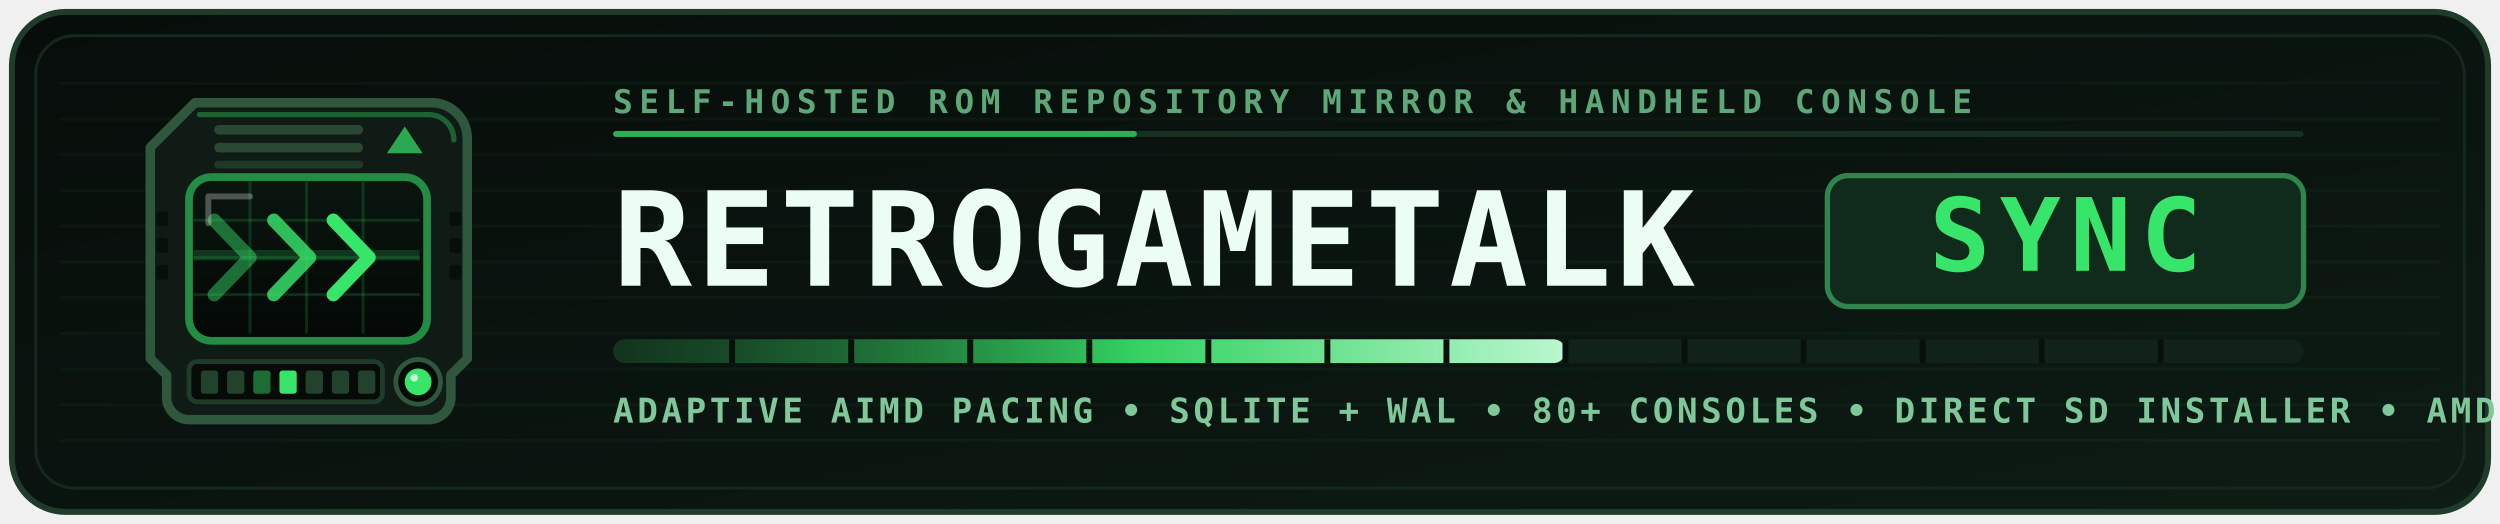
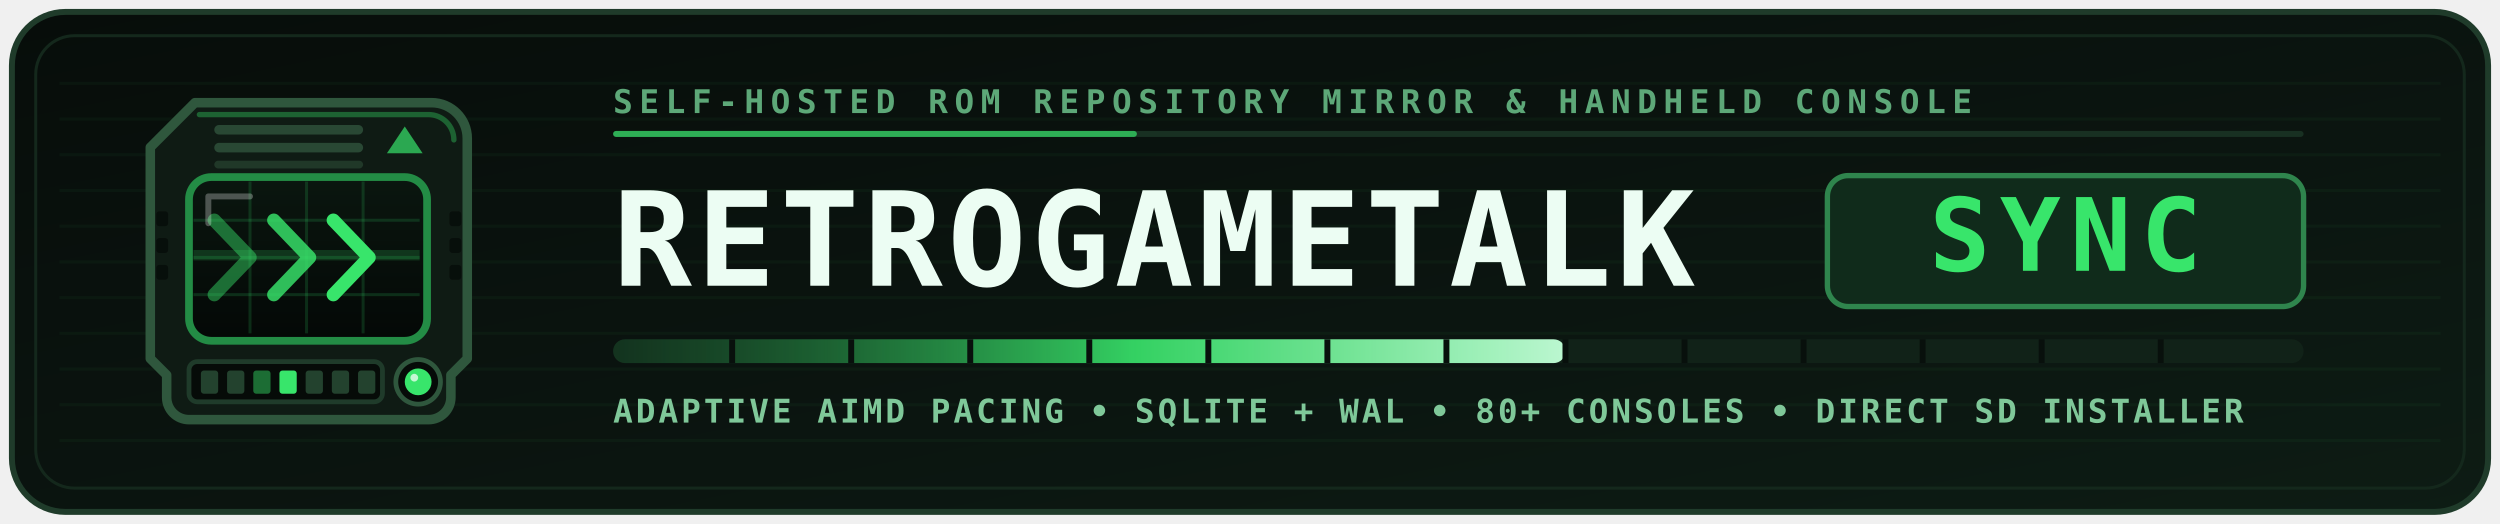
<svg xmlns="http://www.w3.org/2000/svg" width="840" height="176" viewBox="0 0 840 176" role="img" aria-label="RetroGameTalk Sync Logo">
  <defs>
    <linearGradient id="bg-card" x1="0%" y1="0%" x2="100%" y2="100%">
      <stop offset="0%" stop-color="#070d0a" />
      <stop offset="60%" stop-color="#0b1510" />
      <stop offset="100%" stop-color="#0d1c14" />
    </linearGradient>
    <linearGradient id="beam-grad" x1="0%" y1="0%" x2="100%" y2="0%">
      <stop offset="0%" stop-color="#1d7a3a" stop-opacity="0.2" />
      <stop offset="55%" stop-color="#38e56b" stop-opacity="0.9" />
      <stop offset="100%" stop-color="#bbf7d0" stop-opacity="1" />
    </linearGradient>
    <linearGradient id="crt-vignette" x1="0%" y1="0%" x2="0%" y2="100%">
      <stop offset="0%" stop-color="#0a160f" />
      <stop offset="100%" stop-color="#040806" />
    </linearGradient>
    <clipPath id="screen-clip">
      <rect x="65" y="61" width="76" height="51" rx="6" />
    </clipPath>
    <clipPath id="track-clip">
      <rect x="206" y="114" width="568" height="8" rx="4" />
    </clipPath>
  </defs>
  <rect x="4" y="4" width="832" height="168" rx="18" fill="url(#bg-card)" stroke="#1f3b2a" stroke-width="2" />
  <rect x="12" y="12" width="816" height="152" rx="13" fill="none" stroke="#14281c" stroke-width="1" />
  <g stroke="#38e56b" stroke-opacity="0.04" stroke-width="1">
    <line x1="20" y1="28" x2="820" y2="28" />
    <line x1="20" y1="40" x2="820" y2="40" />
    <line x1="20" y1="52" x2="820" y2="52" />
    <line x1="20" y1="64" x2="820" y2="64" />
    <line x1="20" y1="76" x2="820" y2="76" />
    <line x1="20" y1="88" x2="820" y2="88" />
    <line x1="20" y1="100" x2="820" y2="100" />
    <line x1="20" y1="112" x2="820" y2="112" />
    <line x1="20" y1="124" x2="820" y2="124" />
    <line x1="20" y1="136" x2="820" y2="136" />
    <line x1="20" y1="148" x2="820" y2="148" />
  </g>
  <g transform="translate(44, 28)">
    <path d="M21.5 6.5H101A12 12 0 0 1 113 18.5V92.5L107.5 98V105.5A7.5 7.5 0 0 1 100 113H19.5A7.5 7.5 0 0 1 12 105.5V98L6.5 92.5V21.5L21.5 6.5Z" fill="#0f1b14" stroke="#2f573d" stroke-width="3.2" stroke-linejoin="round" />
    <path d="M23 10.5H100A8.5 8.5 0 0 1 108.5 19" fill="none" stroke="#38e56b" stroke-opacity="0.35" stroke-width="1.8" stroke-linecap="round" />
    <g fill="#070d0a" opacity="0.9">
      <rect x="8.5" y="43" width="4" height="5" rx="1" />
      <rect x="8.5" y="52" width="4" height="5" rx="1" />
      <rect x="8.5" y="61" width="4" height="5" rx="1" />
      <rect x="107" y="43" width="4" height="5" rx="1" />
      <rect x="107" y="52" width="4" height="5" rx="1" />
      <rect x="107" y="61" width="4" height="5" rx="1" />
    </g>
    <rect x="28" y="14" width="50" height="3.2" rx="1.6" fill="#294834" />
    <rect x="28" y="20" width="50" height="3.2" rx="1.6" fill="#294834" />
    <rect x="28" y="26" width="50" height="2.6" rx="1.3" fill="#203828" />
    <path d="M92 14.5 98 23.5H86L92 14.5Z" fill="#38e56b" fill-opacity="0.7" />
    <rect x="19.5" y="31.5" width="80" height="55" rx="7.5" fill="url(#crt-vignette)" stroke="#238c45" stroke-width="2.6" />
  </g>
  <g clip-path="url(#screen-clip)">
    <g stroke="#38e56b" stroke-opacity="0.16" stroke-width="1">
      <line x1="65" y1="74" x2="141" y2="74" />
      <line x1="65" y1="86.5" x2="141" y2="86.5" />
      <line x1="65" y1="99" x2="141" y2="99" />
      <line x1="84" y1="61" x2="84" y2="112" />
      <line x1="103" y1="61" x2="103" y2="112" />
      <line x1="122" y1="61" x2="122" y2="112" />
    </g>
    <g fill="none" stroke="#38e56b" stroke-width="4.5" stroke-linecap="round" stroke-linejoin="round">
      <polyline points="72,74 84,86.5 72,99" opacity="0.45" />
      <polyline points="92,74 104,86.5 92,99" opacity="0.82" />
      <polyline points="112,74 124,86.5 112,99" opacity="1" />
    </g>
    <rect x="65" y="84" width="76" height="3.5" fill="#38e56b" fill-opacity="0.18" />
    <path d="M70 66H84M70 66V75" fill="none" stroke="#ffffff" stroke-opacity="0.28" stroke-width="2" stroke-linecap="round" />
  </g>
  <g transform="translate(44, 28)">
    <rect x="19.5" y="93.5" width="65" height="13.5" rx="2.8" fill="#060b08" stroke="#1f3b2a" stroke-width="1.6" />
    <rect x="23.5" y="96.5" width="5.8" height="7.8" rx="1" fill="#23422e" />
    <rect x="32.3" y="96.5" width="5.8" height="7.8" rx="1" fill="#23422e" />
    <rect x="41.1" y="96.5" width="5.8" height="7.8" rx="1" fill="#38e56b" fill-opacity="0.45" />
    <rect x="49.9" y="96.5" width="5.8" height="7.8" rx="1" fill="#38e56b" />
    <rect x="58.7" y="96.5" width="5.8" height="7.8" rx="1" fill="#23422e" />
    <rect x="67.5" y="96.5" width="5.8" height="7.8" rx="1" fill="#23422e" />
    <rect x="76.3" y="96.5" width="5.8" height="7.8" rx="1" fill="#23422e" />
    <circle cx="96.5" cy="100.3" r="7.5" fill="#060b08" stroke="#2f573d" stroke-width="1.6" />
    <circle cx="96.5" cy="100.3" r="4.5" fill="#38e56b" />
    <circle cx="95.2" cy="98.9" r="1.3" fill="#ffffff" fill-opacity="0.7" />
  </g>
  <rect x="206" y="44" width="568" height="2" rx="1" fill="#183022" />
  <rect x="206" y="44" width="176" height="2" rx="1" fill="#38e56b" fill-opacity="0.7" />
  <text x="206" y="38" font-family="ui-monospace, 'JetBrains Mono', SFMono-Regular, Menlo, Consolas, monospace" font-size="11" font-weight="700" letter-spacing="2.2" fill="#5da878">SELF-HOSTED ROM REPOSITORY MIRROR &amp; HANDHELD CONSOLE</text>
  <text x="206" y="96" font-family="ui-monospace, 'JetBrains Mono', SFMono-Regular, Menlo, Consolas, monospace" font-size="44" font-weight="800" letter-spacing="1.6" fill="#ecfdf3">RETROGAMETALK</text>
  <rect x="614" y="59" width="160" height="44" rx="7" fill="#102b1b" stroke="#2f854d" stroke-width="1.8" />
  <text x="694" y="91" text-anchor="middle" font-family="ui-monospace, 'JetBrains Mono', SFMono-Regular, Menlo, Consolas, monospace" font-size="34" font-weight="800" letter-spacing="3.2" fill="#38e56b">SYNC</text>
  <rect x="206" y="114" width="568" height="8" rx="4" fill="#112218" />
  <g clip-path="url(#track-clip)">
    <rect x="206" y="114" width="320" height="8" rx="4" fill="url(#beam-grad)" />
    <g stroke="#08100c" stroke-width="2">
      <line x1="246" y1="114" x2="246" y2="122" />
      <line x1="286" y1="114" x2="286" y2="122" />
      <line x1="326" y1="114" x2="326" y2="122" />
      <line x1="366" y1="114" x2="366" y2="122" />
      <line x1="406" y1="114" x2="406" y2="122" />
      <line x1="446" y1="114" x2="446" y2="122" />
      <line x1="486" y1="114" x2="486" y2="122" />
      <line x1="526" y1="114" x2="526" y2="122" />
      <line x1="566" y1="114" x2="566" y2="122" />
      <line x1="606" y1="114" x2="606" y2="122" />
      <line x1="646" y1="114" x2="646" y2="122" />
      <line x1="686" y1="114" x2="686" y2="122" />
      <line x1="726" y1="114" x2="726" y2="122" />
    </g>
  </g>
-   <text x="206" y="142" font-family="ui-monospace, 'JetBrains Mono', SFMono-Regular, Menlo, Consolas, monospace" font-size="11.5" font-weight="600" letter-spacing="1.2" fill="#7fc899">ADAPTIVE AIMD PACING  •  SQLITE + WAL  •  80+ CONSOLES  •  DIRECT SD INSTALLER  •  AMD64 + ARM64</text>
+   <text x="206" y="142" font-family="ui-monospace, 'JetBrains Mono', SFMono-Regular, Menlo, Consolas, monospace" font-size="11" font-weight="600" letter-spacing="1.0" fill="#7fc899">ADAPTIVE AIMD PACING  •  SQLITE + WAL  •  80+ CONSOLES  •  DIRECT SD INSTALLER</text>
</svg>
